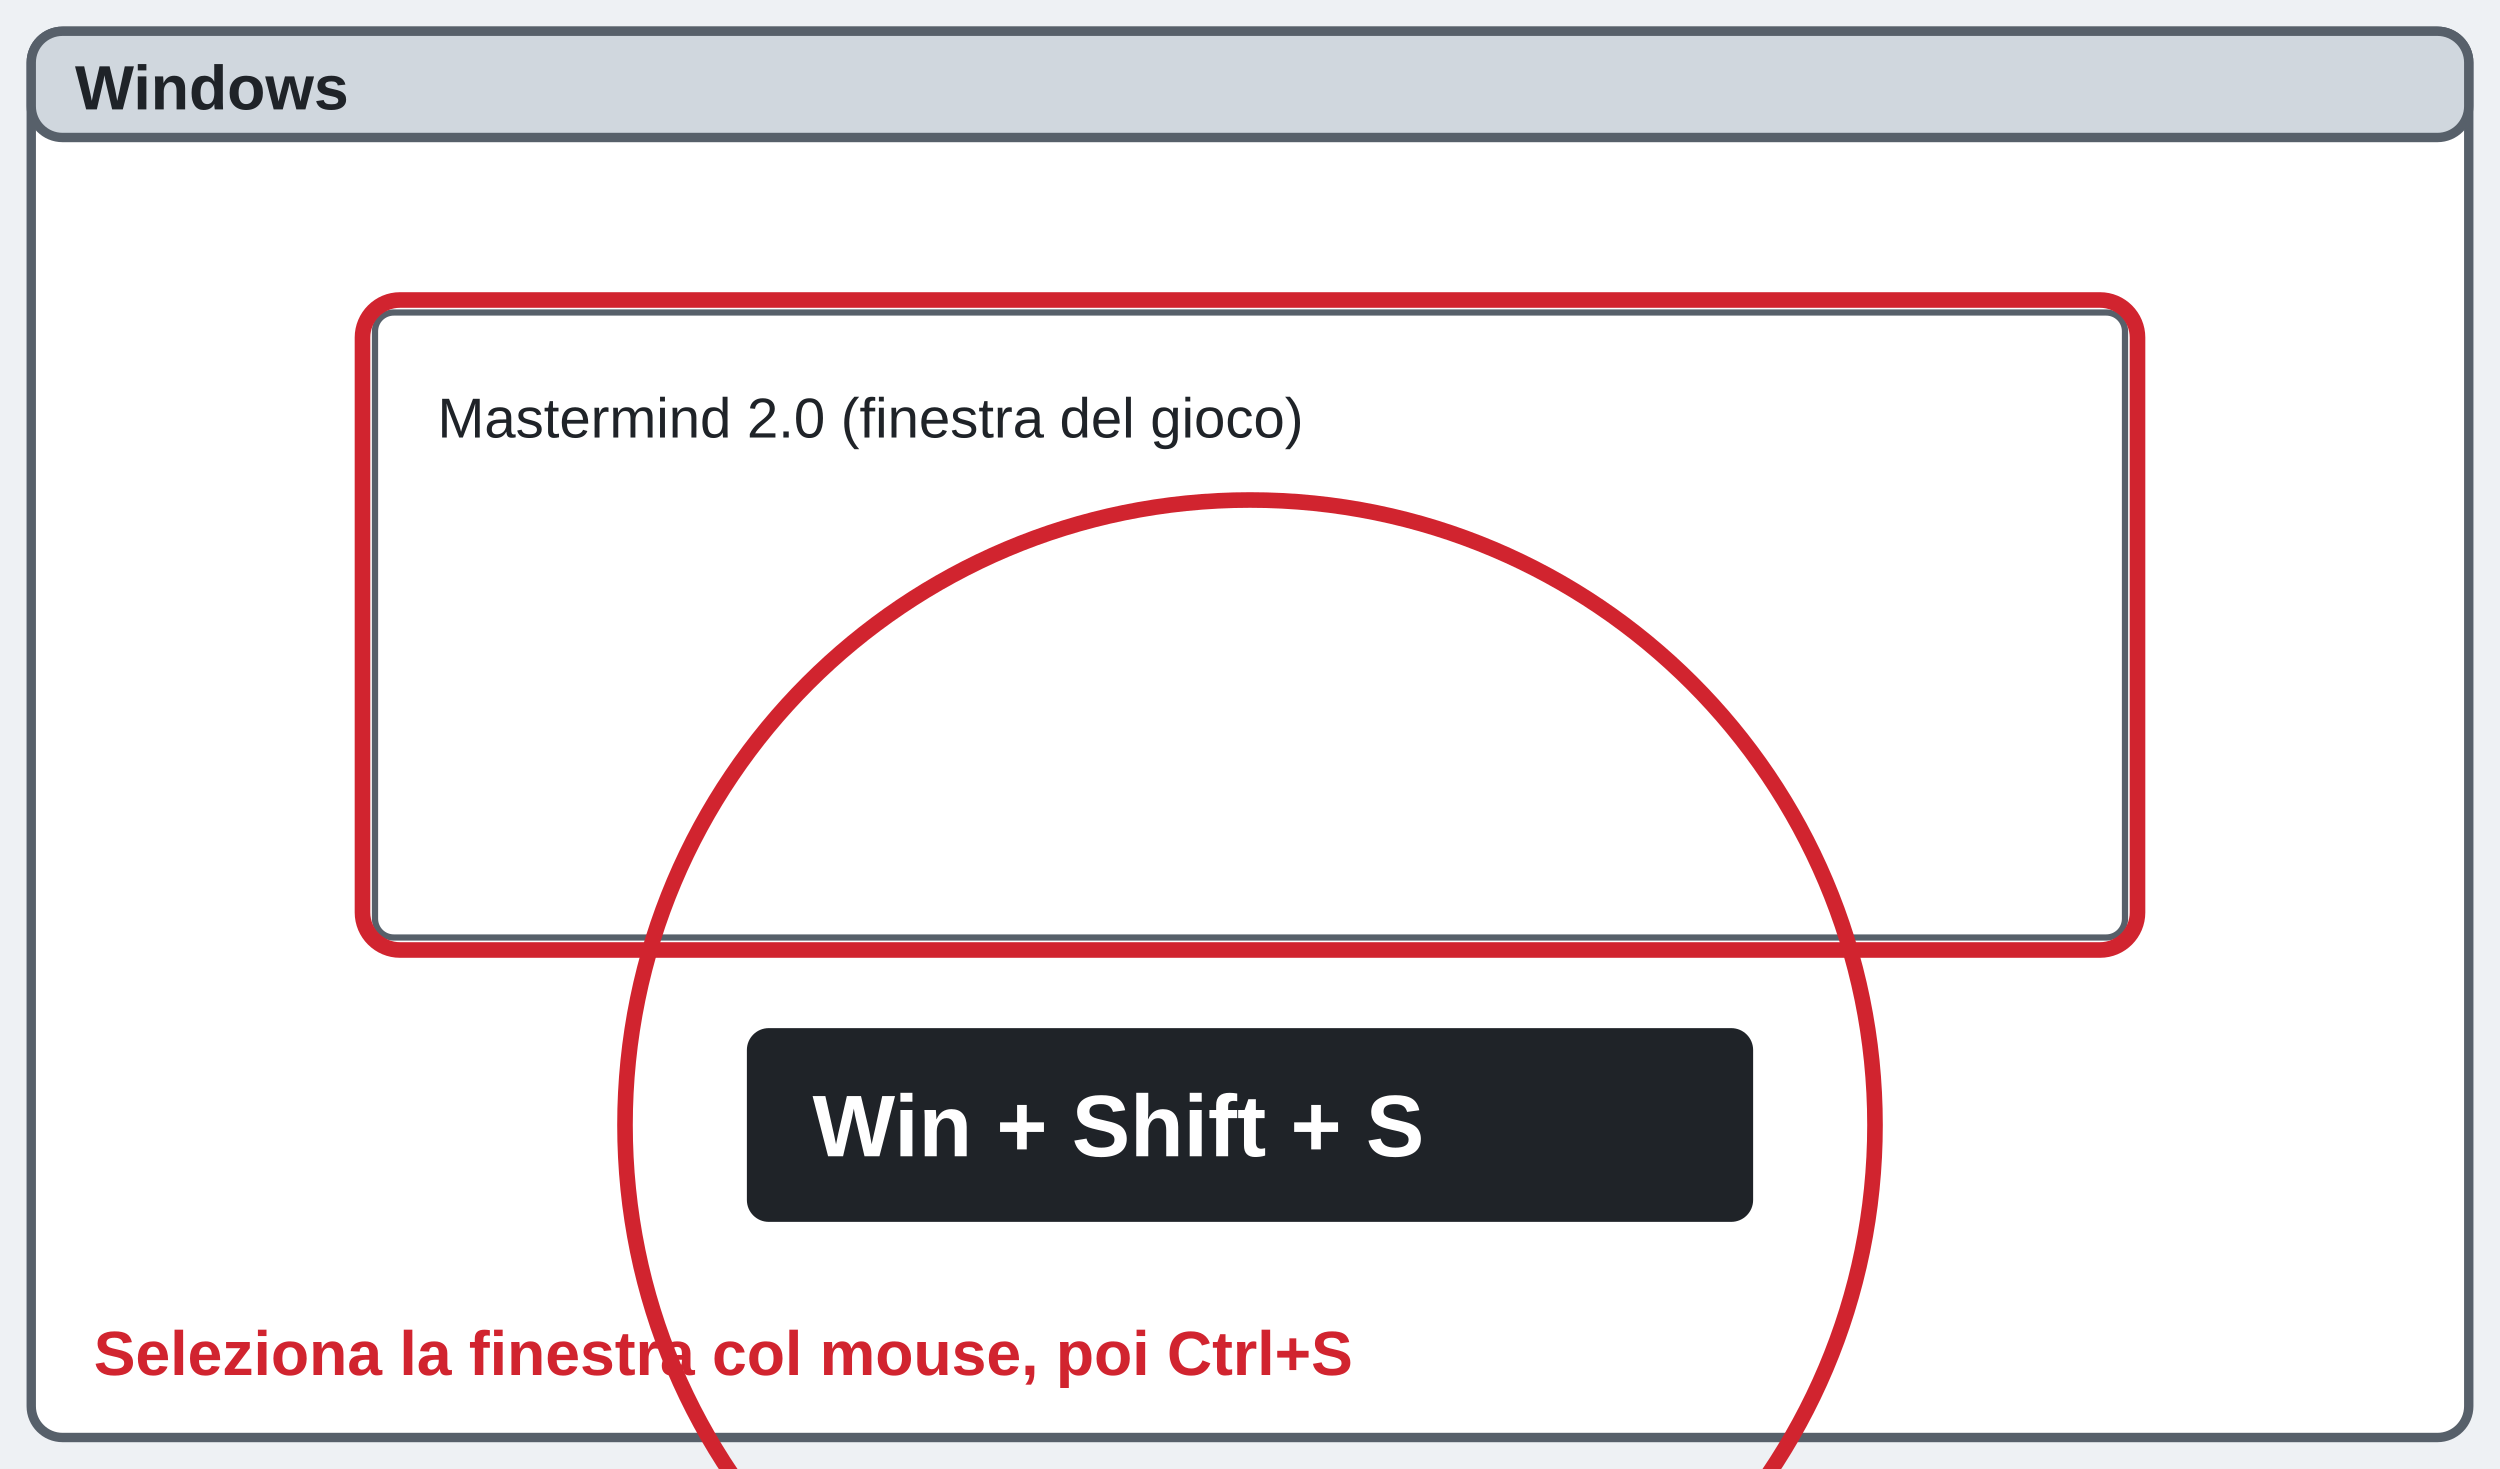
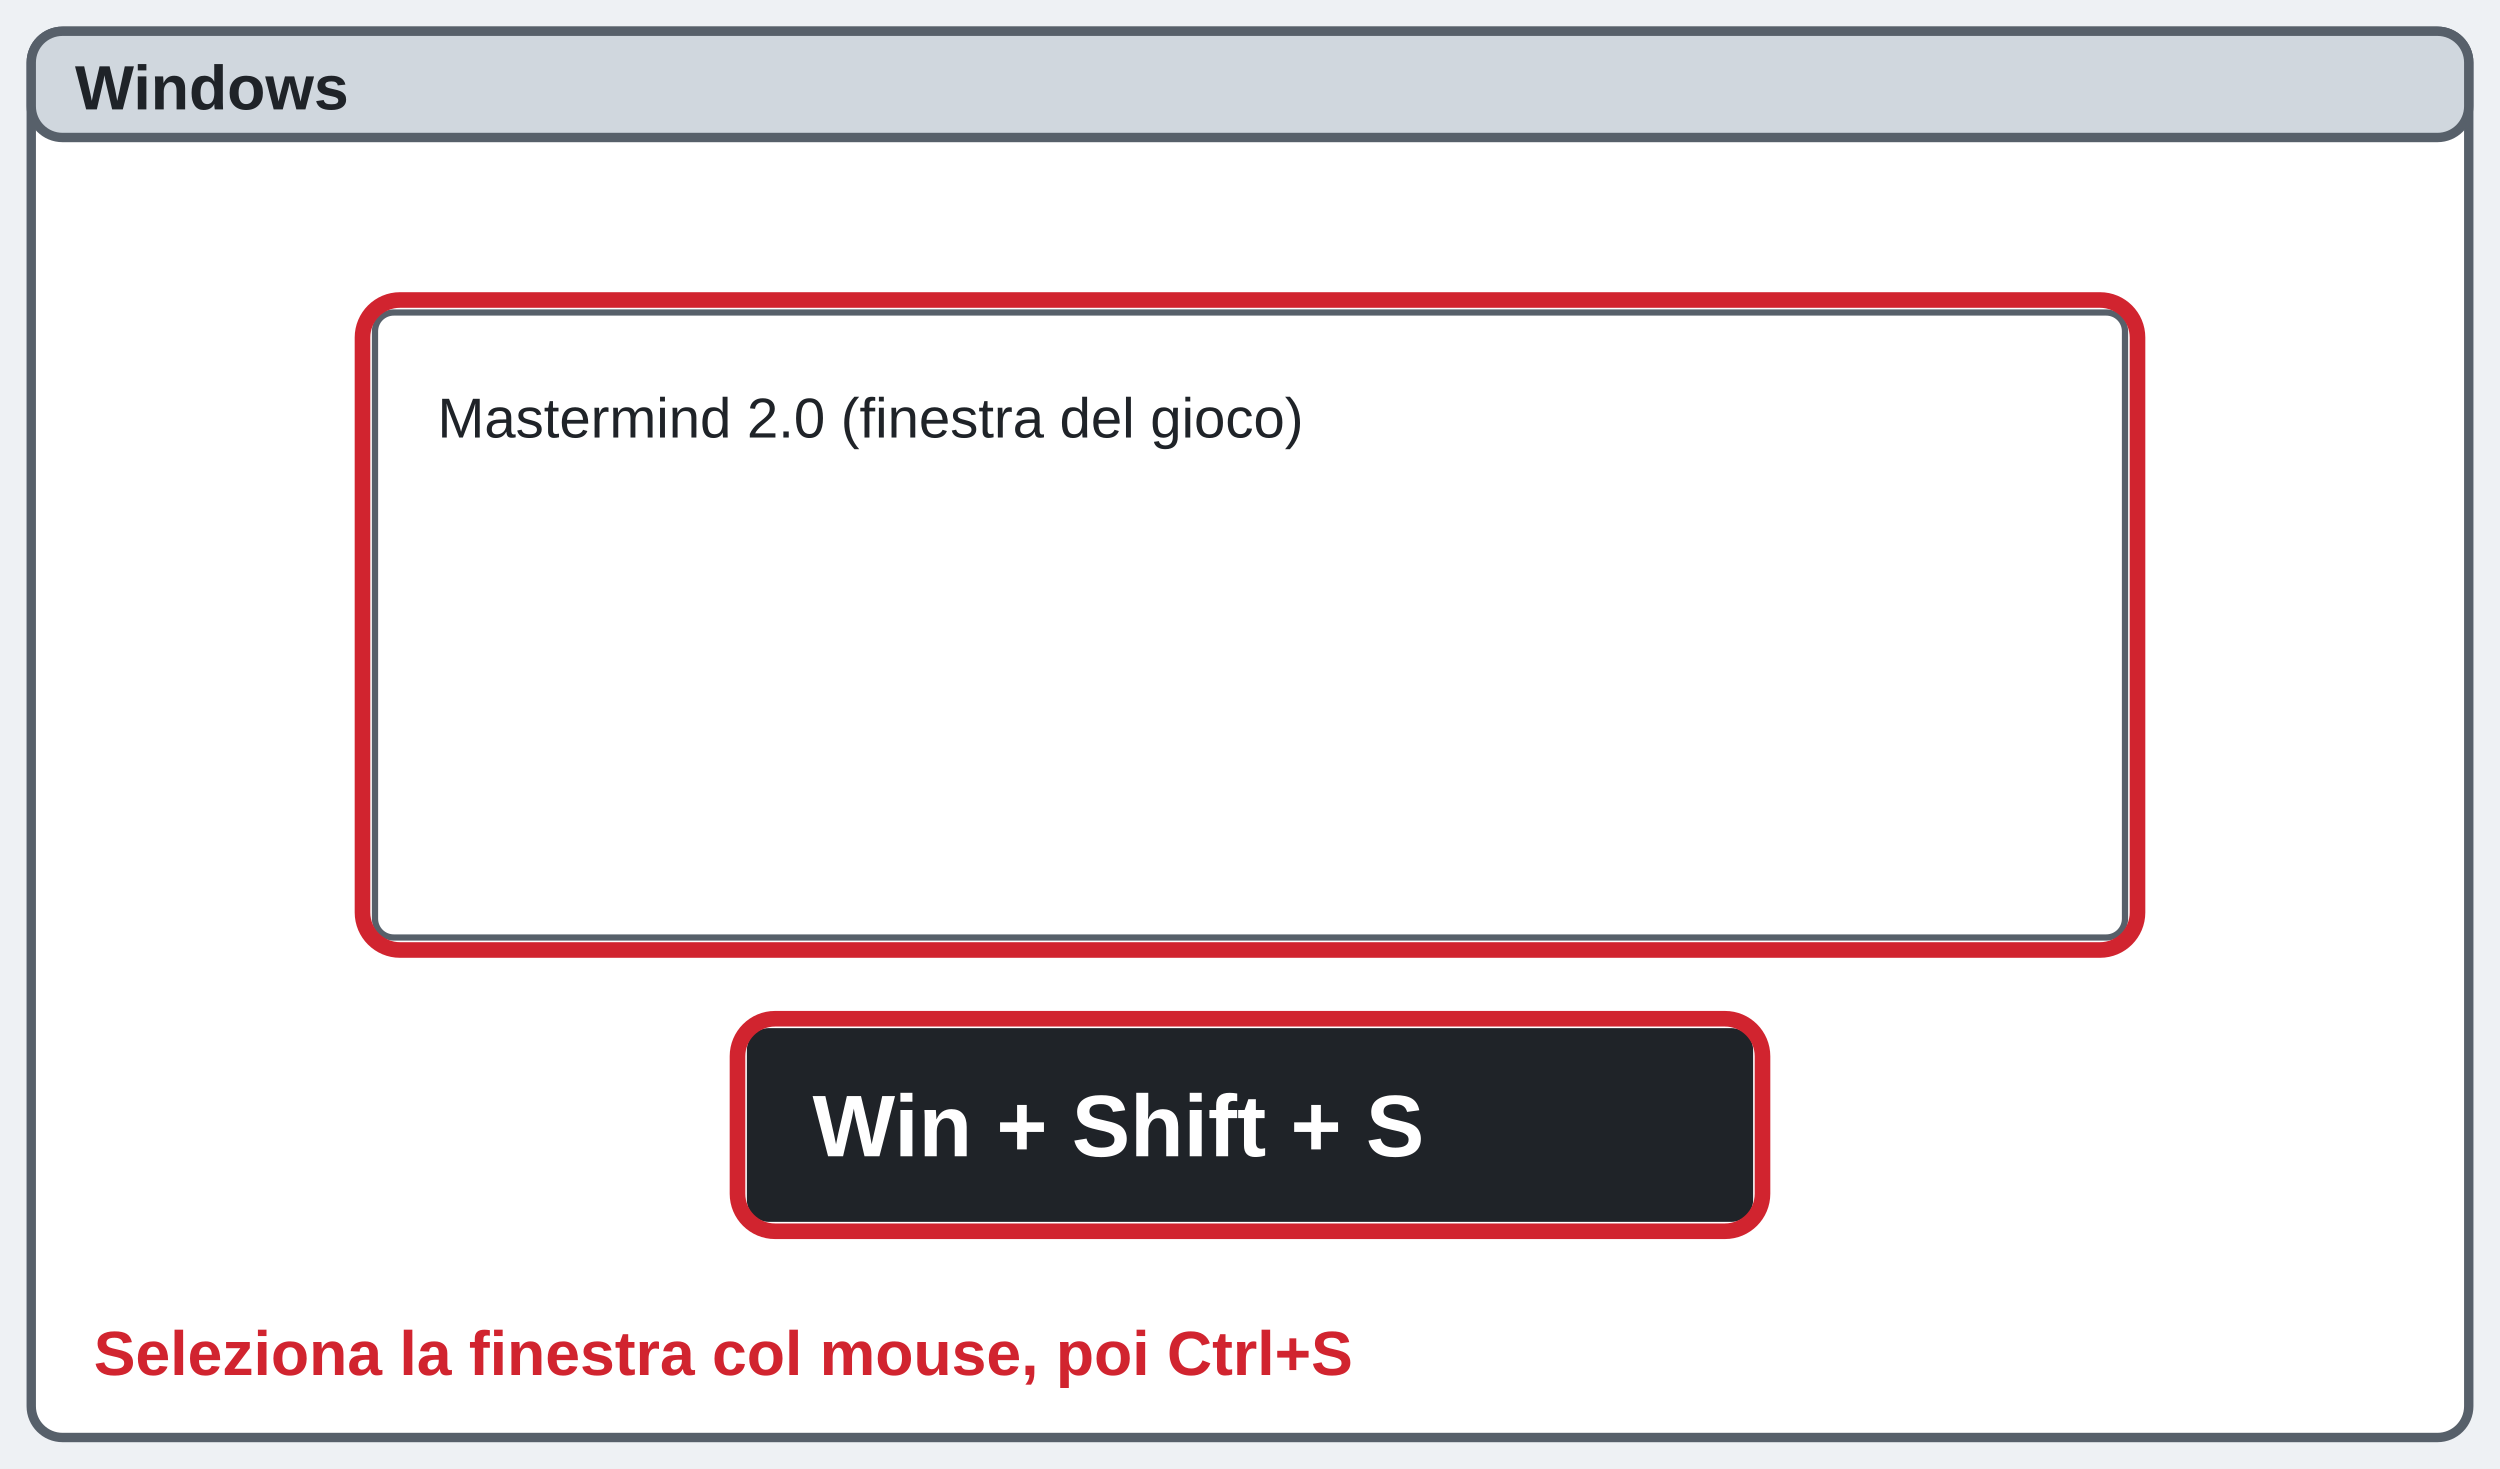
<svg xmlns="http://www.w3.org/2000/svg" viewBox="0 0 800 470" role="img" aria-label="Windows">
  <defs>
    <marker id="ar" markerWidth="8" markerHeight="8" refX="6" refY="4" orient="auto">
      <path d="M0,0 L8,4 L0,8 z" fill="#d1242f" />
    </marker>
  </defs>
  <rect width="800" height="470" fill="#eef1f4" />
  <rect x="10" y="10" width="780" height="450" rx="10" fill="#fff" stroke="#57606a" stroke-width="3" />
  <rect x="10" y="10" width="780" height="34" rx="10" fill="#d0d7de" stroke="#57606a" stroke-width="3" />
  <text x="24" y="35" font-size="20" fill="#1f2328" font-weight="bold" text-anchor="start" font-family="Arial,Helvetica,sans-serif">Windows</text>
  <rect x="120" y="100" width="560" height="200" rx="6" fill="#fff" stroke="#57606a" stroke-width="2" />
  <text x="140" y="140" font-size="18" fill="#1f2328" font-weight="normal" text-anchor="start" font-family="Arial,Helvetica,sans-serif">Mastermind 2.0 (finestra del gioco)</text>
  <rect x="116" y="96" width="568" height="208" rx="12" fill="none" stroke="#d1242f" stroke-width="5" />
  <rect x="240" y="330" width="320" height="60" rx="6" fill="#1f2328" stroke="#1f2328" stroke-width="2" />
  <text x="260" y="370" font-size="28" fill="#fff" font-weight="bold" text-anchor="start" font-family="Arial,Helvetica,sans-serif">Win + Shift + S</text>
-   <circle cx="400" cy="360" r="200" fill="none" stroke="#d1242f" stroke-width="5" />
+   <rect x="236" y="326" width="328" height="68" rx="12" fill="none" stroke="#d1242f" stroke-width="5" />
  <text x="30" y="440" font-size="20" fill="#d1242f" font-weight="bold" text-anchor="start" font-family="Arial,Helvetica,sans-serif">Seleziona la finestra col mouse, poi Ctrl+S</text>
</svg>
